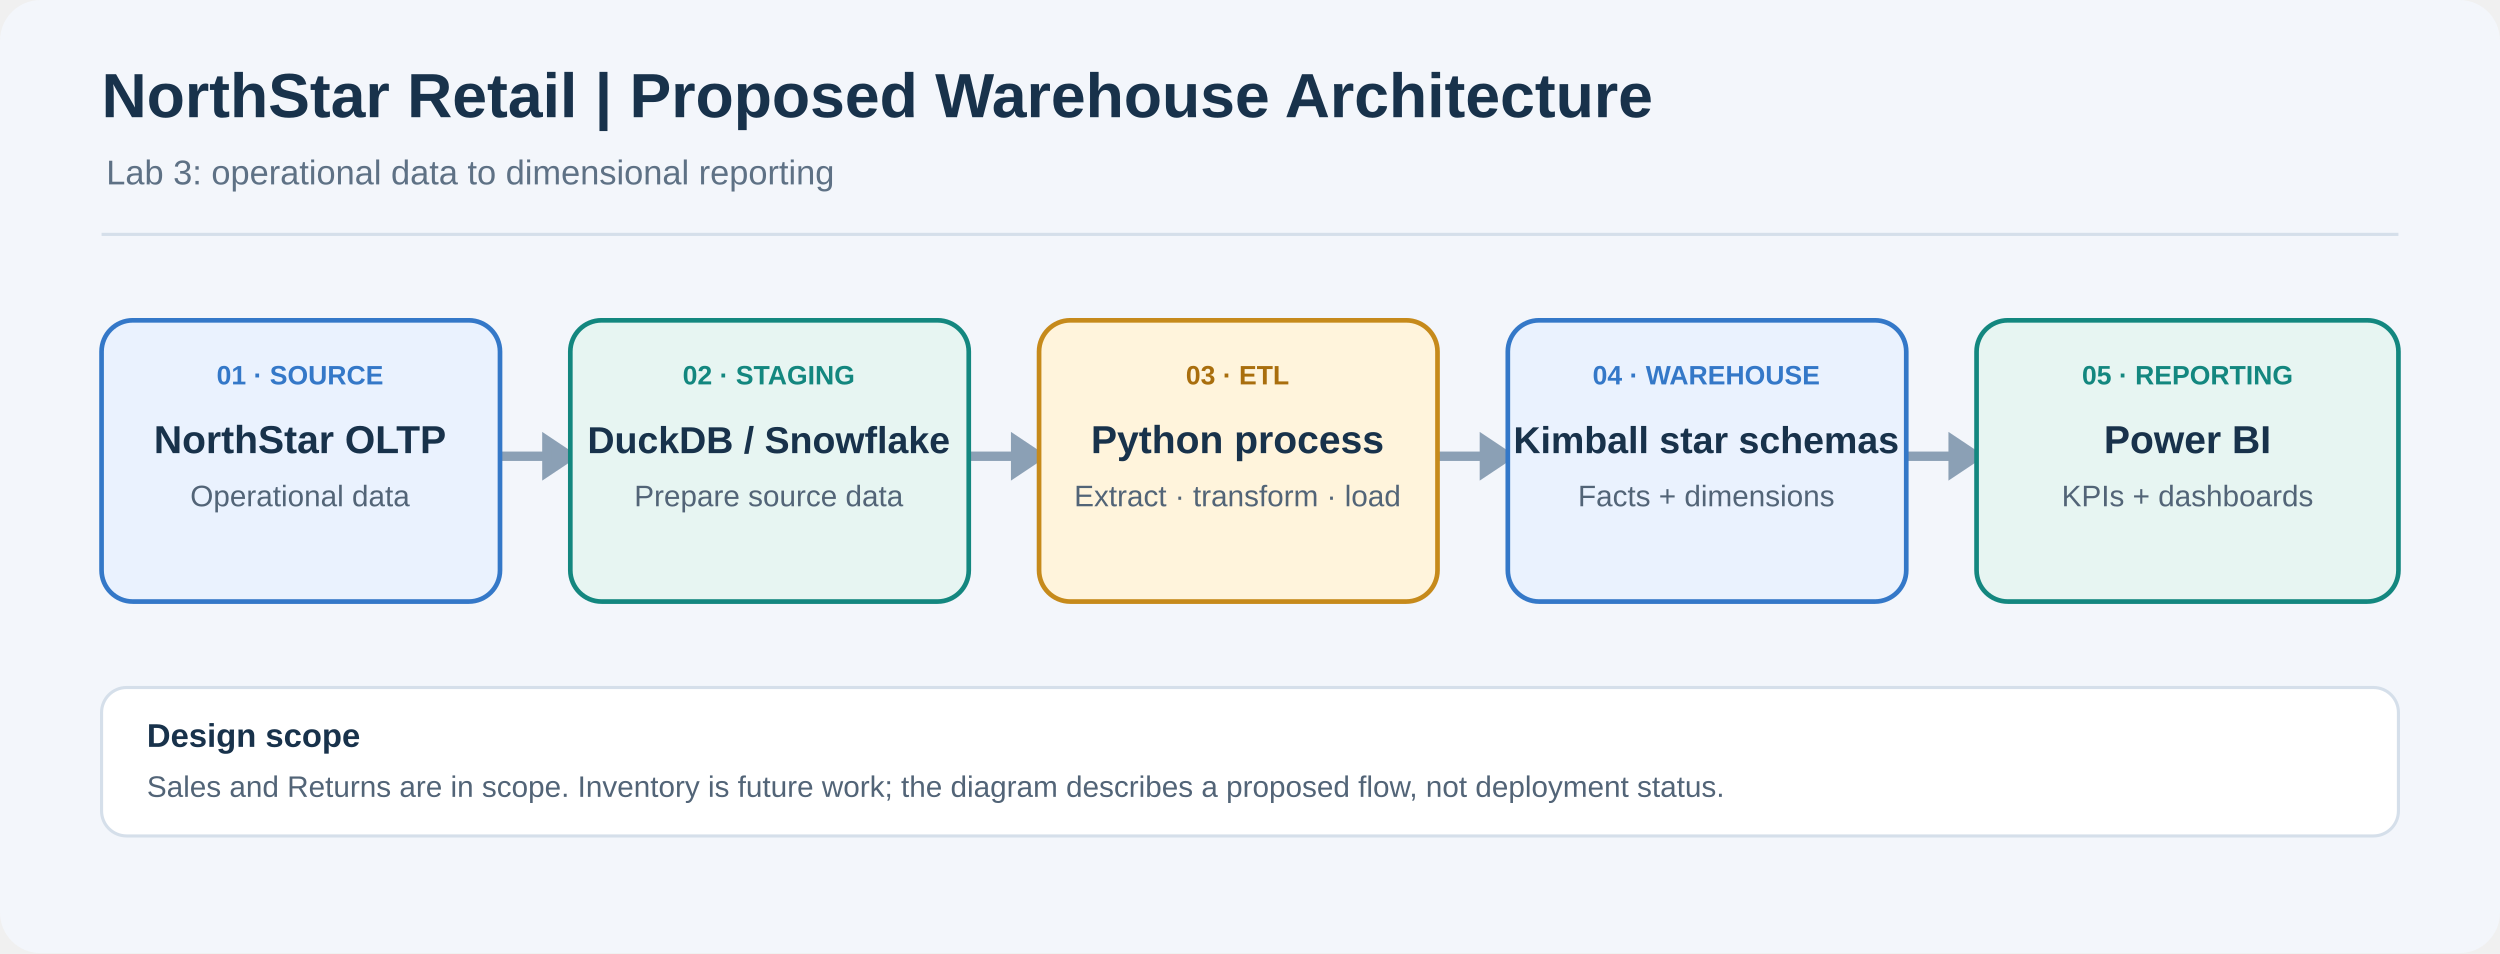
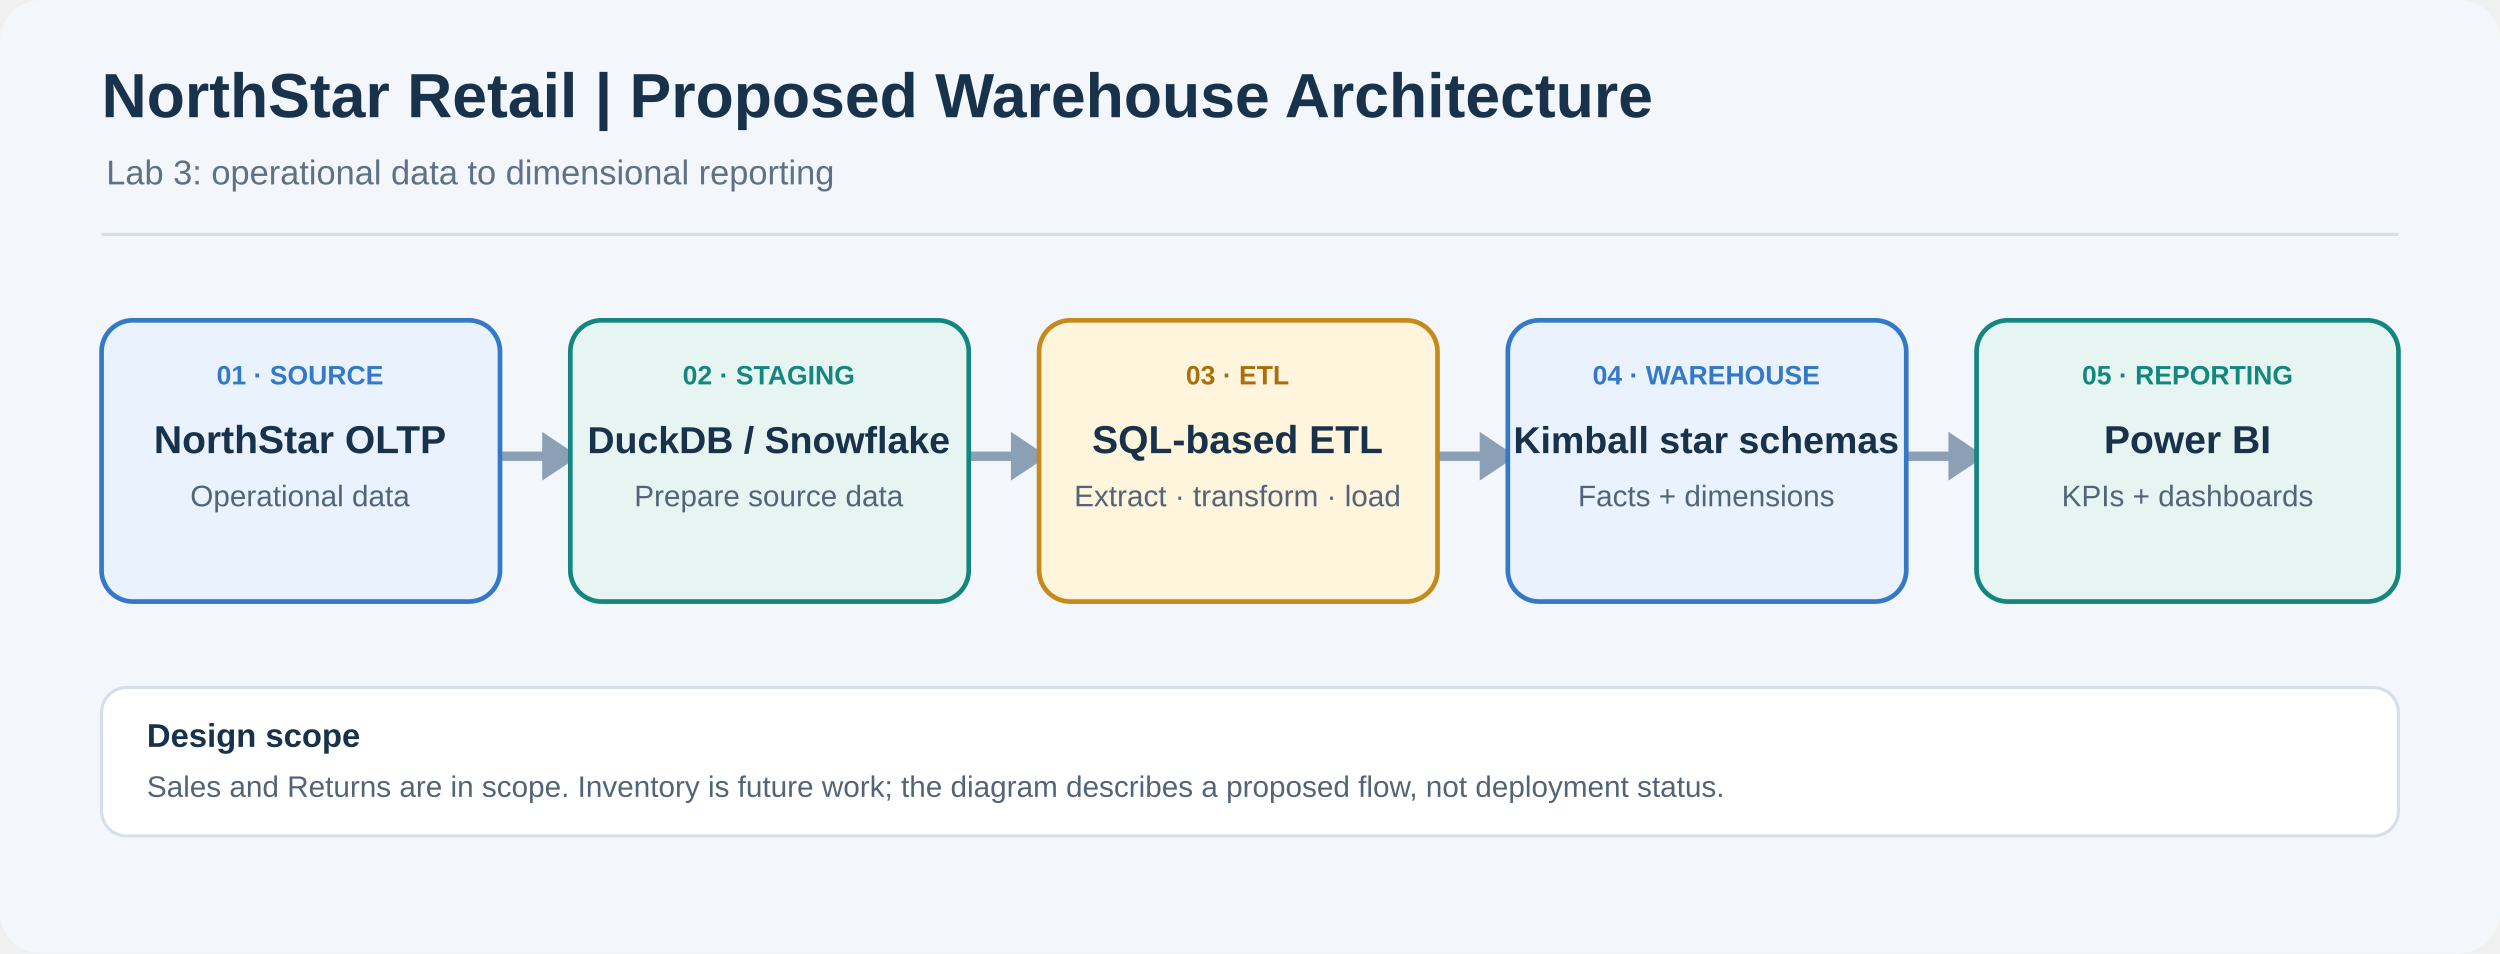
<svg xmlns="http://www.w3.org/2000/svg" width="1600" height="610" viewBox="0 0 1600 610" role="img" aria-labelledby="title desc">
  <rect width="1600" height="610" rx="26" fill="#f3f6fb" />
  <text x="65" y="75" fill="#18324b" font-family="Arial, sans-serif" font-size="40" font-weight="700">NorthStar Retail | Proposed Warehouse Architecture</text>
  <text x="68" y="118" fill="#5e7185" font-family="Arial, sans-serif" font-size="22">Lab 3: operational data to dimensional reporting</text>
  <path d="M65 150H1535" stroke="#d5dfea" stroke-width="2" />
  <g stroke="#8ba0b5" stroke-width="6" fill="#8ba0b5">
    <path d="M320 292H360" />
    <path d="M350 282L365 292L350 302Z" />
    <path d="M620 292H660" />
    <path d="M650 282L665 292L650 302Z" />
    <path d="M920 292H960" />
    <path d="M950 282L965 292L950 302Z" />
    <path d="M1220 292H1260" />
    <path d="M1250 282L1265 292L1250 302Z" />
  </g>
  <g font-family="Arial, sans-serif" text-anchor="middle">
    <rect x="65" y="205" width="255" height="180" rx="20" fill="#eaf2fe" stroke="#3478c8" stroke-width="3" />
    <text x="192" y="246" fill="#3478c8" font-size="17" font-weight="700">01 · SOURCE</text>
    <text x="192" y="290" fill="#18324b" font-size="25" font-weight="700">NorthStar OLTP</text>
    <text x="192" y="324" fill="#526477" font-size="19">Operational data</text>
    <rect x="365" y="205" width="255" height="180" rx="20" fill="#e7f5f2" stroke="#13877f" stroke-width="3" />
    <text x="492" y="246" fill="#13877f" font-size="17" font-weight="700">02 · STAGING</text>
    <text x="492" y="290" fill="#18324b" font-size="24" font-weight="700">DuckDB / Snowflake</text>
    <text x="492" y="324" fill="#526477" font-size="19">Prepare source data</text>
    <rect x="665" y="205" width="255" height="180" rx="20" fill="#fff4dc" stroke="#c68a1b" stroke-width="3" />
    <text x="792" y="246" fill="#a96e0d" font-size="17" font-weight="700">03 · ETL</text>
-     <text x="792" y="290" fill="#18324b" font-size="25" font-weight="700">Python process</text>
+     <text x="792" y="290" fill="#18324b" font-size="25" font-weight="700">SQL-based ETL</text>
    <text x="792" y="324" fill="#526477" font-size="19">Extract · transform · load</text>
    <rect x="965" y="205" width="255" height="180" rx="20" fill="#eaf2fe" stroke="#3478c8" stroke-width="3" />
    <text x="1092" y="246" fill="#3478c8" font-size="17" font-weight="700">04 · WAREHOUSE</text>
    <text x="1092" y="290" fill="#18324b" font-size="24" font-weight="700">Kimball star schemas</text>
    <text x="1092" y="324" fill="#526477" font-size="19">Facts + dimensions</text>
    <rect x="1265" y="205" width="270" height="180" rx="20" fill="#e7f5f2" stroke="#13877f" stroke-width="3" />
    <text x="1400" y="246" fill="#13877f" font-size="17" font-weight="700">05 · REPORTING</text>
    <text x="1400" y="290" fill="#18324b" font-size="25" font-weight="700">Power BI</text>
    <text x="1400" y="324" fill="#526477" font-size="19">KPIs + dashboards</text>
  </g>
  <rect x="65" y="440" width="1470" height="95" rx="16" fill="#ffffff" stroke="#d5dfea" stroke-width="2" />
  <text x="94" y="478" fill="#18324b" font-family="Arial, sans-serif" font-size="21" font-weight="700">Design scope</text>
  <text x="94" y="510" fill="#526477" font-family="Arial, sans-serif" font-size="19">Sales and Returns are in scope. Inventory is future work; the diagram describes a proposed flow, not deployment status.</text>
</svg>
